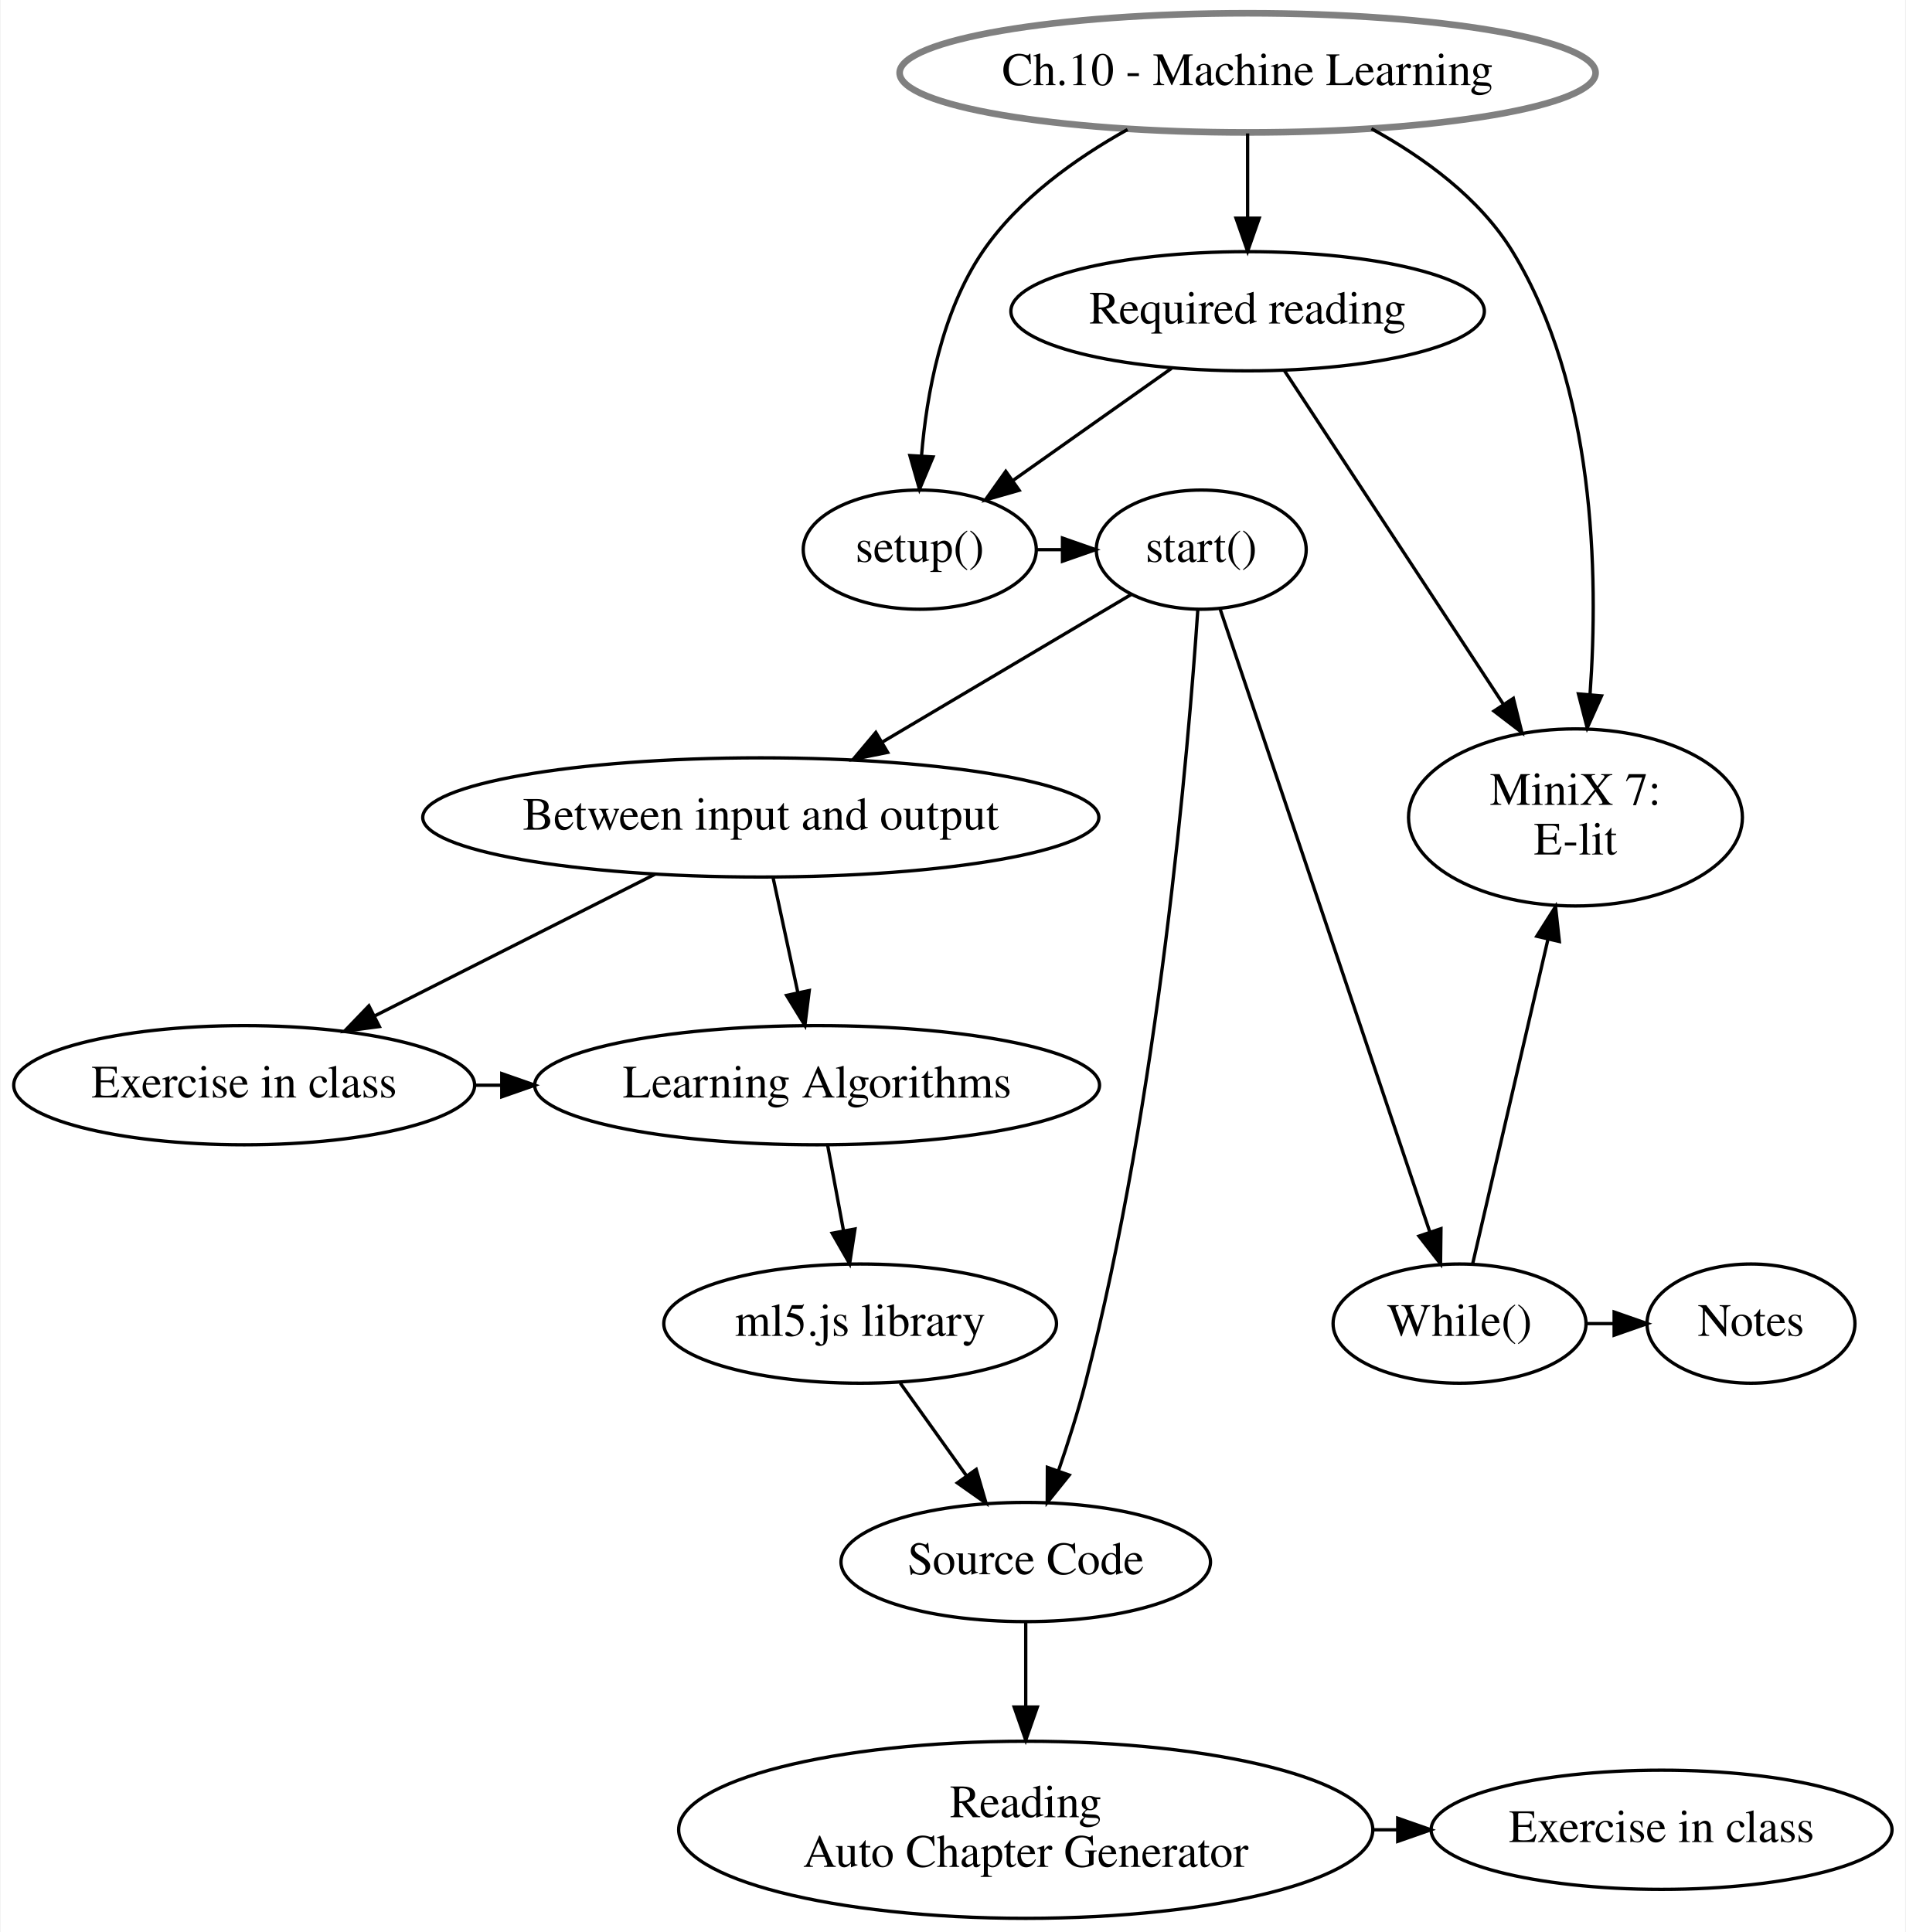
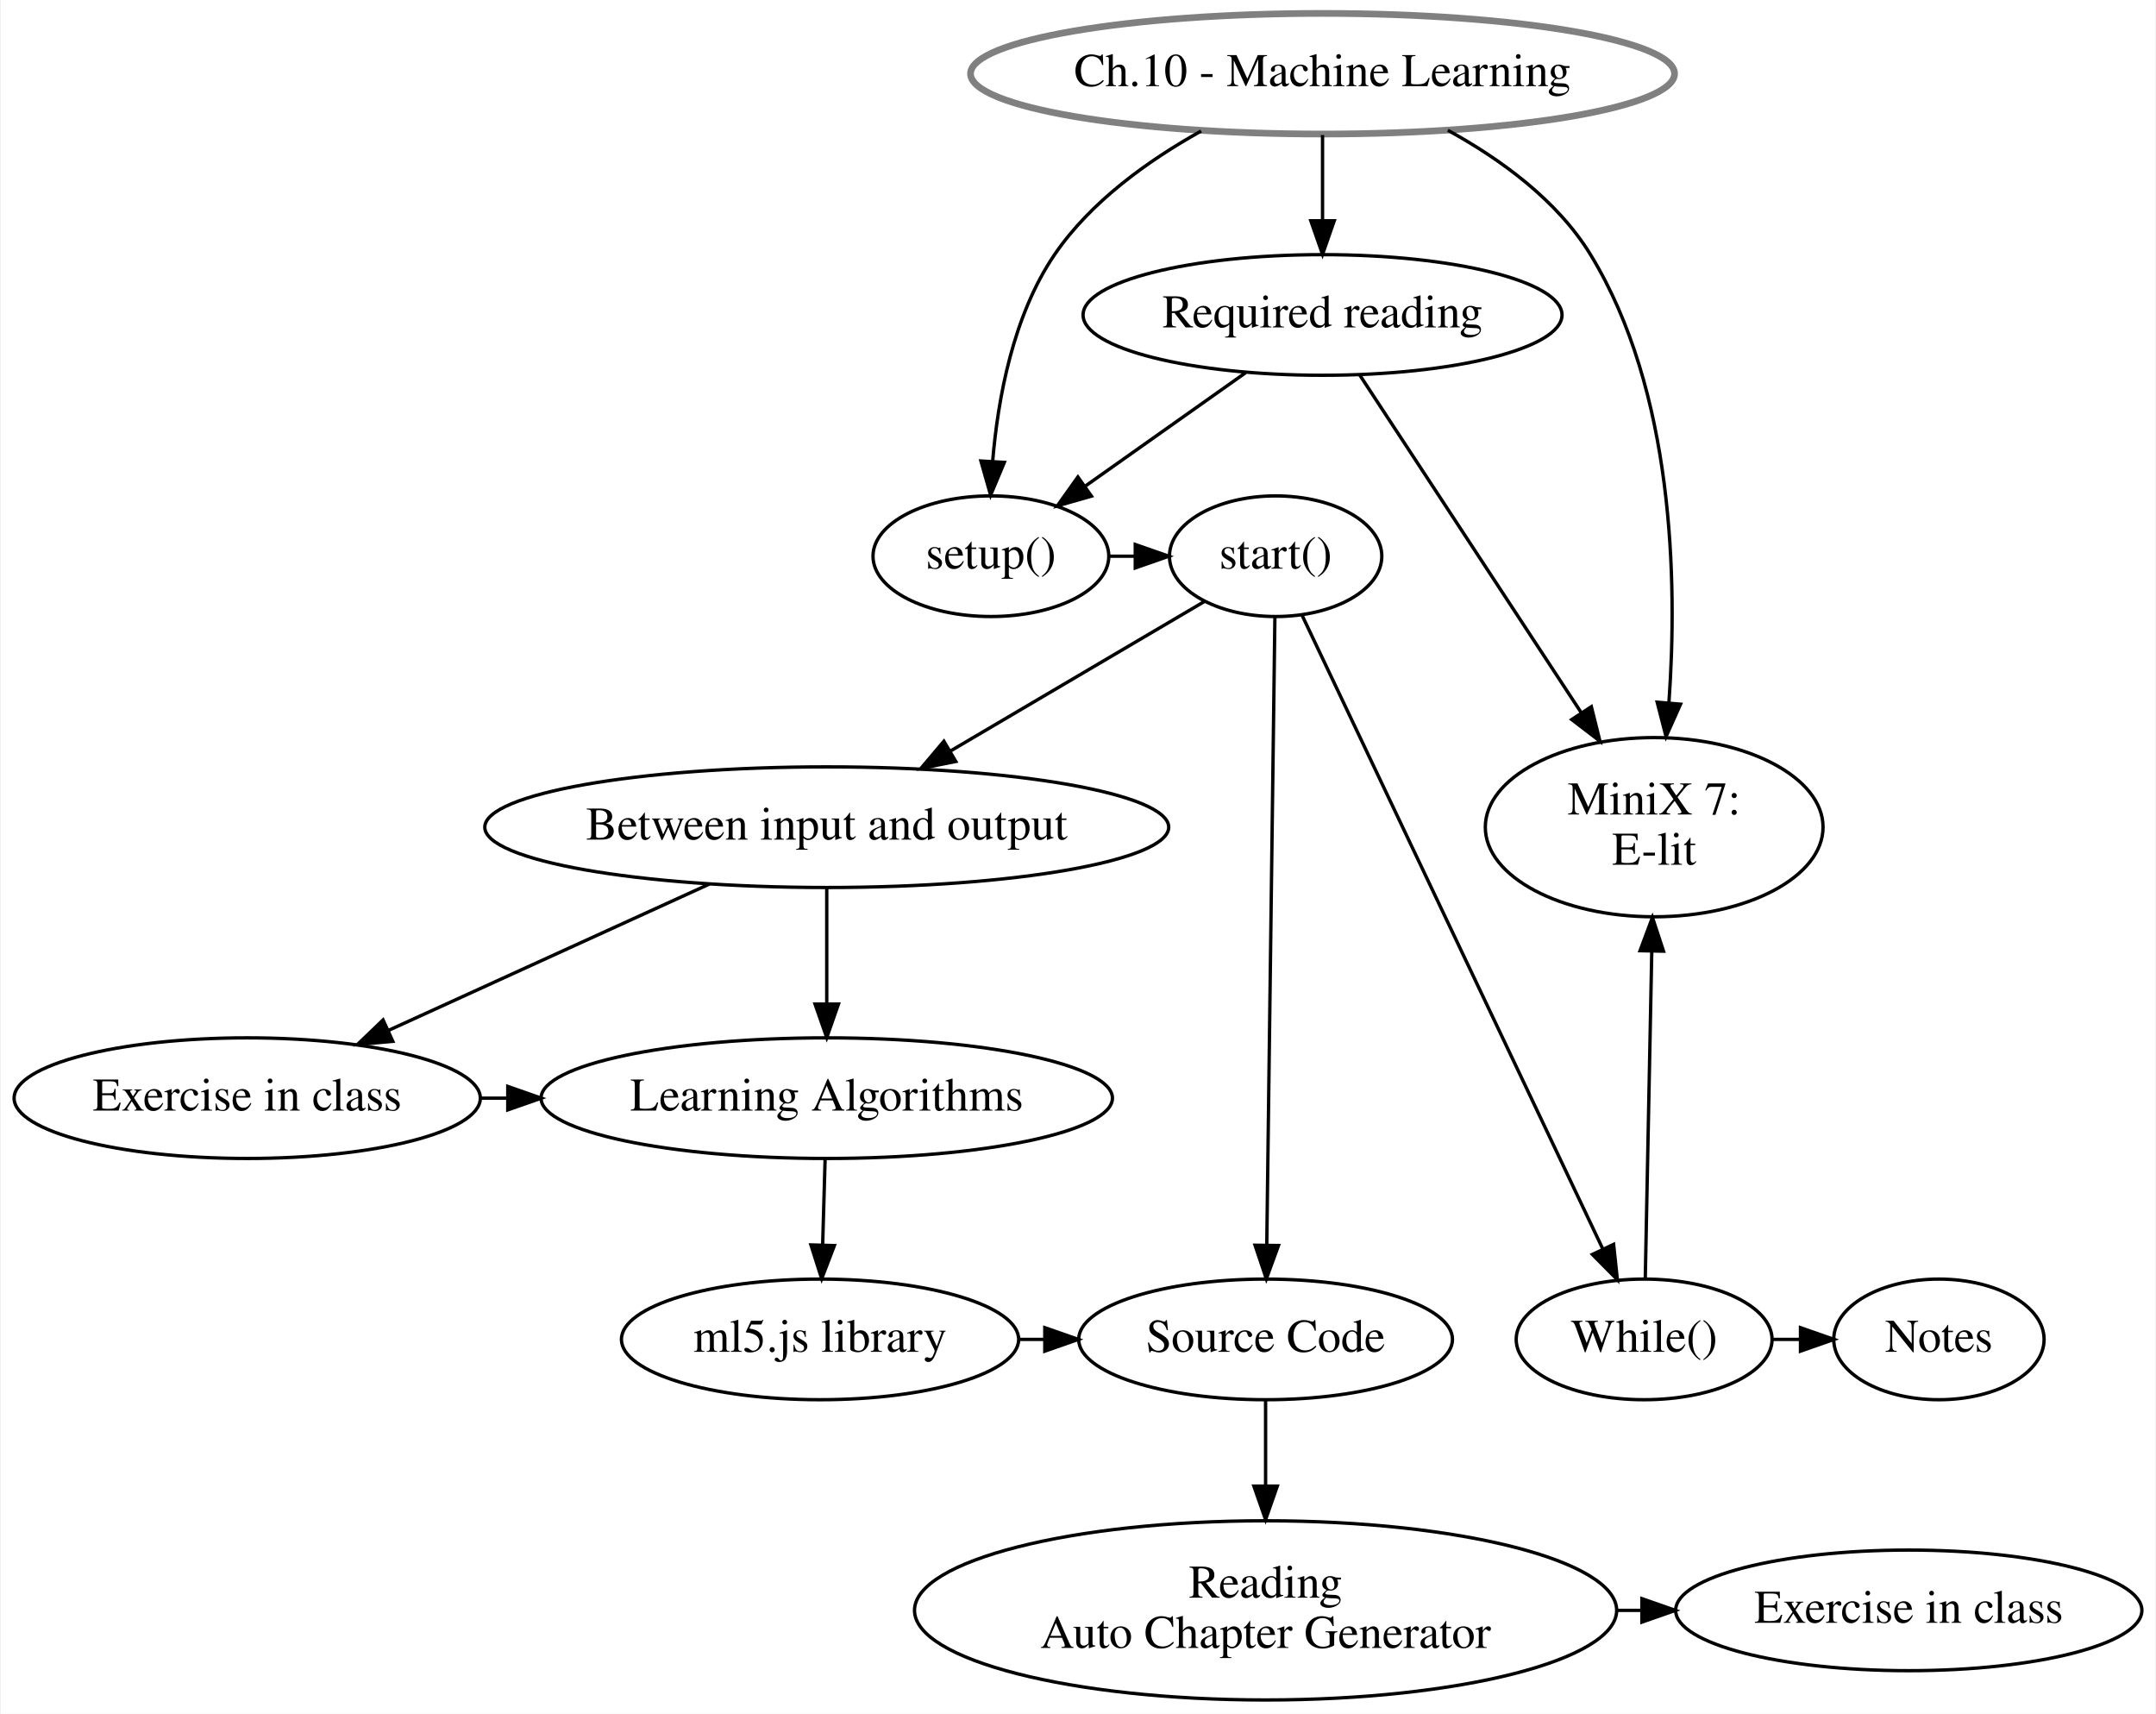
- <svg xmlns="http://www.w3.org/2000/svg" width="575pt" height="583pt" viewBox="0.00 0.00 575.09 583.48">
-   <g id="graph0" class="graph" transform="scale(1 1) rotate(0) translate(4 579.48)">
-     <polygon fill="white" stroke="none" points="-4,4 -4,-579.48 571.088,-579.48 571.088,4 -4,4" />
+ <svg xmlns="http://www.w3.org/2000/svg" width="643pt" height="511pt" viewBox="0.00 0.00 643.09 511.48">
+   <g id="graph0" class="graph" transform="scale(1 1) rotate(0) translate(4 507.48)">
+     <polygon fill="white" stroke="none" points="-4,4 -4,-507.48 639.088,-507.48 639.088,4 -4,4" />
    <g id="node1" class="node">
-       <ellipse fill="none" stroke="grey" stroke-width="2" cx="372.544" cy="-557.48" rx="105.082" ry="18" />
-       <text text-anchor="middle" x="372.544" y="-553.78" font-family="Times,serif" font-size="14.00">Ch.10 - Machine Learning</text>
+       <ellipse fill="none" stroke="grey" stroke-width="2" cx="390.544" cy="-485.48" rx="105.082" ry="18" />
+       <text text-anchor="middle" x="390.544" y="-481.78" font-family="Times,serif" font-size="14.00">Ch.10 - Machine Learning</text>
    </g>
    <g id="node2" class="node">
-       <ellipse fill="none" stroke="black" cx="273.544" cy="-413.48" rx="35.194" ry="18" />
-       <text text-anchor="middle" x="273.544" y="-409.78" font-family="Times,serif" font-size="14.00">setup()</text>
+       <ellipse fill="none" stroke="black" cx="291.544" cy="-341.48" rx="35.194" ry="18" />
+       <text text-anchor="middle" x="291.544" y="-337.78" font-family="Times,serif" font-size="14.00">setup()</text>
    </g>
    <g id="edge1" class="edge">
-       <path fill="none" stroke="black" d="M336.288,-540.368C320.57,-531.618 303.33,-519.315 292.544,-503.48 280.143,-485.276 275.614,-460.504 274.061,-441.717" />
-       <polygon fill="black" stroke="black" points="277.553,-441.482 273.463,-431.709 270.565,-441.9 277.553,-441.482" />
+       <path fill="none" stroke="black" d="M354.288,-468.368C338.57,-459.618 321.33,-447.315 310.544,-431.48 298.143,-413.276 293.614,-388.504 292.061,-369.717" />
+       <polygon fill="black" stroke="black" points="295.553,-369.482 291.463,-359.709 288.565,-369.9 295.553,-369.482" />
    </g>
    <g id="node12" class="node">
-       <ellipse fill="none" stroke="black" cx="471.544" cy="-332.61" rx="50.41" ry="26.741" />
-       <text text-anchor="middle" x="471.544" y="-336.41" font-family="Times,serif" font-size="14.00">MiniX 7: </text>
-       <text text-anchor="middle" x="471.544" y="-321.41" font-family="Times,serif" font-size="14.00">E-lit</text>
+       <ellipse fill="none" stroke="black" cx="489.544" cy="-260.61" rx="50.41" ry="26.741" />
+       <text text-anchor="middle" x="489.544" y="-264.41" font-family="Times,serif" font-size="14.00">MiniX 7: </text>
+       <text text-anchor="middle" x="489.544" y="-249.41" font-family="Times,serif" font-size="14.00">E-lit</text>
    </g>
    <g id="edge6" class="edge">
-       <path fill="none" stroke="black" d="M409.939,-540.609C425.693,-531.969 442.64,-519.687 452.544,-503.48 477.401,-462.803 478.544,-406.287 475.946,-369.828" />
-       <polygon fill="black" stroke="black" points="479.416,-369.321 475.086,-359.651 472.441,-369.911 479.416,-369.321" />
+       <path fill="none" stroke="black" d="M427.939,-468.609C443.693,-459.969 460.64,-447.687 470.544,-431.48 495.401,-390.803 496.544,-334.287 493.946,-297.828" />
+       <polygon fill="black" stroke="black" points="497.416,-297.321 493.086,-287.651 490.441,-297.911 497.416,-297.321" />
    </g>
    <g id="node13" class="node">
-       <ellipse fill="none" stroke="black" cx="372.544" cy="-485.48" rx="71.487" ry="18" />
-       <text text-anchor="middle" x="372.544" y="-481.78" font-family="Times,serif" font-size="14.00">Required reading</text>
+       <ellipse fill="none" stroke="black" cx="390.544" cy="-413.48" rx="71.487" ry="18" />
+       <text text-anchor="middle" x="390.544" y="-409.78" font-family="Times,serif" font-size="14.00">Required reading</text>
    </g>
    <g id="edge5" class="edge">
-       <path fill="none" stroke="black" d="M372.544,-539.177C372.544,-531.463 372.544,-522.193 372.544,-513.593" />
-       <polygon fill="black" stroke="black" points="376.044,-513.585 372.544,-503.585 369.044,-513.585 376.044,-513.585" />
+       <path fill="none" stroke="black" d="M390.544,-467.177C390.544,-459.463 390.544,-450.193 390.544,-441.593" />
+       <polygon fill="black" stroke="black" points="394.044,-441.585 390.544,-431.585 387.044,-441.585 394.044,-441.585" />
    </g>
    <g id="node3" class="node">
-       <ellipse fill="none" stroke="black" cx="358.544" cy="-413.48" rx="31.695" ry="18" />
-       <text text-anchor="middle" x="358.544" y="-409.78" font-family="Times,serif" font-size="14.00">start()</text>
+       <ellipse fill="none" stroke="black" cx="376.544" cy="-341.48" rx="31.695" ry="18" />
+       <text text-anchor="middle" x="376.544" y="-337.78" font-family="Times,serif" font-size="14.00">start()</text>
    </g>
    <g id="edge2" class="edge">
-       <path fill="none" stroke="black" d="M308.739,-413.48C311.349,-413.48 313.96,-413.48 316.57,-413.48" />
-       <polygon fill="black" stroke="black" points="316.638,-416.98 326.638,-413.48 316.638,-409.98 316.638,-416.98" />
+       <path fill="none" stroke="black" d="M326.739,-341.48C329.349,-341.48 331.96,-341.48 334.57,-341.48" />
+       <polygon fill="black" stroke="black" points="334.638,-344.98 344.638,-341.48 334.638,-337.98 334.638,-344.98" />
    </g>
    <g id="node4" class="node">
-       <ellipse fill="none" stroke="black" cx="225.544" cy="-332.61" rx="102.082" ry="18" />
-       <text text-anchor="middle" x="225.544" y="-328.91" font-family="Times,serif" font-size="14.00">Between input and output</text>
+       <ellipse fill="none" stroke="black" cx="242.544" cy="-260.61" rx="102.082" ry="18" />
+       <text text-anchor="middle" x="242.544" y="-256.91" font-family="Times,serif" font-size="14.00">Between input and output</text>
    </g>
    <g id="edge3" class="edge">
-       <path fill="none" stroke="black" d="M337.47,-399.983C317.335,-388.043 286.559,-369.793 262.371,-355.449" />
-       <polygon fill="black" stroke="black" points="263.846,-352.254 253.459,-350.164 260.275,-358.275 263.846,-352.254" />
+       <path fill="none" stroke="black" d="M355.311,-327.983C334.936,-315.991 303.744,-297.632 279.326,-283.26" />
+       <polygon fill="black" stroke="black" points="281.062,-280.22 270.669,-278.164 277.512,-286.253 281.062,-280.22" />
    </g>
    <g id="node8" class="node">
-       <ellipse fill="none" stroke="black" cx="305.544" cy="-107.74" rx="55.79" ry="18" />
-       <text text-anchor="middle" x="305.544" y="-104.04" font-family="Times,serif" font-size="14.00">Source Code</text>
+       <ellipse fill="none" stroke="black" cx="373.544" cy="-107.74" rx="55.79" ry="18" />
+       <text text-anchor="middle" x="373.544" y="-104.04" font-family="Times,serif" font-size="14.00">Source Code</text>
    </g>
    <g id="edge13" class="edge">
-       <path fill="none" stroke="black" d="M357.496,-395.191C354.712,-354.12 345.769,-247.699 323.544,-161.74 321.296,-153.045 318.325,-143.72 315.446,-135.354" />
-       <polygon fill="black" stroke="black" points="318.675,-133.987 312.035,-125.731 312.077,-136.325 318.675,-133.987" />
+       <path fill="none" stroke="black" d="M376.323,-323.44C375.807,-283.597 374.519,-184.082 373.894,-135.827" />
+       <polygon fill="black" stroke="black" points="377.394,-135.759 373.765,-125.805 370.395,-135.85 377.394,-135.759" />
    </g>
    <g id="node11" class="node">
-       <ellipse fill="none" stroke="black" cx="436.544" cy="-179.74" rx="38.194" ry="18" />
-       <text text-anchor="middle" x="436.544" y="-176.04" font-family="Times,serif" font-size="14.00">While()</text>
+       <ellipse fill="none" stroke="black" cx="486.544" cy="-107.74" rx="38.194" ry="18" />
+       <text text-anchor="middle" x="486.544" y="-104.04" font-family="Times,serif" font-size="14.00">While()</text>
    </g>
    <g id="edge16" class="edge">
-       <path fill="none" stroke="black" d="M364.279,-395.44C377.718,-355.514 411.326,-255.664 427.529,-207.523" />
-       <polygon fill="black" stroke="black" points="430.927,-208.4 430.8,-197.805 424.293,-206.167 430.927,-208.4" />
+       <path fill="none" stroke="black" d="M384.455,-323.814C403.396,-283.909 451.466,-182.641 474.23,-134.682" />
+       <polygon fill="black" stroke="black" points="477.43,-136.101 478.557,-125.567 471.107,-133.1 477.43,-136.101" />
    </g>
    <g id="node5" class="node">
-       <ellipse fill="none" stroke="black" cx="69.544" cy="-251.74" rx="69.588" ry="18" />
-       <text text-anchor="middle" x="69.544" y="-248.04" font-family="Times,serif" font-size="14.00">Exercise in class</text>
+       <ellipse fill="none" stroke="black" cx="69.544" cy="-179.74" rx="69.588" ry="18" />
+       <text text-anchor="middle" x="69.544" y="-176.04" font-family="Times,serif" font-size="14.00">Exercise in class</text>
    </g>
    <g id="edge4" class="edge">
-       <path fill="none" stroke="black" d="M193.598,-315.459C169.146,-303.097 135.286,-285.978 109.118,-272.748" />
-       <polygon fill="black" stroke="black" points="110.36,-269.454 99.856,-268.065 107.201,-275.701 110.36,-269.454" />
+       <path fill="none" stroke="black" d="M207.535,-243.65C179.827,-231.018 141.038,-213.334 111.639,-199.931" />
+       <polygon fill="black" stroke="black" points="113.001,-196.705 102.45,-195.742 110.097,-203.075 113.001,-196.705" />
    </g>
    <g id="node6" class="node">
-       <ellipse fill="none" stroke="black" cx="242.544" cy="-251.74" rx="85.285" ry="18" />
-       <text text-anchor="middle" x="242.544" y="-248.04" font-family="Times,serif" font-size="14.00">Learning Algorithms</text>
+       <ellipse fill="none" stroke="black" cx="242.544" cy="-179.74" rx="85.285" ry="18" />
+       <text text-anchor="middle" x="242.544" y="-176.04" font-family="Times,serif" font-size="14.00">Learning Algorithms</text>
    </g>
    <g id="edge10" class="edge">
-       <path fill="none" stroke="black" d="M229.233,-314.497C231.416,-304.368 234.23,-291.31 236.709,-279.812" />
-       <polygon fill="black" stroke="black" points="240.177,-280.333 238.862,-269.82 233.334,-278.858 240.177,-280.333" />
+       <path fill="none" stroke="black" d="M242.544,-242.497C242.544,-232.471 242.544,-219.576 242.544,-208.165" />
+       <polygon fill="black" stroke="black" points="246.044,-207.82 242.544,-197.82 239.044,-207.82 246.044,-207.82" />
    </g>
    <g id="edge9" class="edge">
-       <path fill="none" stroke="black" d="M139.149,-251.74C141.8,-251.74 144.45,-251.74 147.101,-251.74" />
-       <polygon fill="black" stroke="black" points="147.324,-255.24 157.324,-251.74 147.324,-248.24 147.324,-255.24" />
+       <path fill="none" stroke="black" d="M139.149,-179.74C141.8,-179.74 144.45,-179.74 147.101,-179.74" />
+       <polygon fill="black" stroke="black" points="147.324,-183.24 157.324,-179.74 147.324,-176.24 147.324,-183.24" />
    </g>
    <g id="node7" class="node">
-       <ellipse fill="none" stroke="black" cx="255.544" cy="-179.74" rx="59.29" ry="18" />
-       <text text-anchor="middle" x="255.544" y="-176.04" font-family="Times,serif" font-size="14.00">ml5.js library</text>
+       <ellipse fill="none" stroke="black" cx="240.544" cy="-107.74" rx="59.29" ry="18" />
+       <text text-anchor="middle" x="240.544" y="-104.04" font-family="Times,serif" font-size="14.00">ml5.js library</text>
    </g>
    <g id="edge11" class="edge">
-       <path fill="none" stroke="black" d="M245.757,-233.437C247.19,-225.723 248.912,-216.453 250.509,-207.853" />
-       <polygon fill="black" stroke="black" points="253.982,-208.315 252.367,-197.844 247.1,-207.037 253.982,-208.315" />
+       <path fill="none" stroke="black" d="M242.049,-161.437C241.829,-153.723 241.564,-144.453 241.318,-135.853" />
+       <polygon fill="black" stroke="black" points="244.817,-135.74 241.033,-125.844 237.82,-135.94 244.817,-135.74" />
    </g>
    <g id="edge12" class="edge">
-       <path fill="none" stroke="black" d="M267.647,-161.795C273.666,-153.369 281.058,-143.02 287.711,-133.706" />
-       <polygon fill="black" stroke="black" points="290.587,-135.701 293.552,-125.529 284.891,-131.632 290.587,-135.701" />
+       <path fill="none" stroke="black" d="M299.77,-107.74C302.376,-107.74 304.982,-107.74 307.587,-107.74" />
+       <polygon fill="black" stroke="black" points="307.637,-111.24 317.637,-107.74 307.637,-104.24 307.637,-111.24" />
    </g>
    <g id="node9" class="node">
-       <ellipse fill="none" stroke="black" cx="305.544" cy="-26.87" rx="104.804" ry="26.741" />
-       <text text-anchor="middle" x="305.544" y="-30.67" font-family="Times,serif" font-size="14.00">Reading </text>
-       <text text-anchor="middle" x="305.544" y="-15.67" font-family="Times,serif" font-size="14.00">Auto Chapter Generator</text>
+       <ellipse fill="none" stroke="black" cx="373.544" cy="-26.87" rx="104.804" ry="26.741" />
+       <text text-anchor="middle" x="373.544" y="-30.67" font-family="Times,serif" font-size="14.00">Reading </text>
+       <text text-anchor="middle" x="373.544" y="-15.67" font-family="Times,serif" font-size="14.00">Auto Chapter Generator</text>
    </g>
    <g id="edge14" class="edge">
-       <path fill="none" stroke="black" d="M305.544,-89.626C305.544,-82.137 305.544,-73.046 305.544,-64.168" />
-       <polygon fill="black" stroke="black" points="309.044,-63.953 305.544,-53.953 302.044,-63.953 309.044,-63.953" />
+       <path fill="none" stroke="black" d="M373.544,-89.626C373.544,-82.137 373.544,-73.046 373.544,-64.168" />
+       <polygon fill="black" stroke="black" points="377.044,-63.953 373.544,-53.953 370.044,-63.953 377.044,-63.953" />
    </g>
    <g id="node10" class="node">
-       <ellipse fill="none" stroke="black" cx="497.544" cy="-26.87" rx="69.588" ry="18" />
-       <text text-anchor="middle" x="497.544" y="-23.17" font-family="Times,serif" font-size="14.00">Exercise in class</text>
+       <ellipse fill="none" stroke="black" cx="565.544" cy="-26.87" rx="69.588" ry="18" />
+       <text text-anchor="middle" x="565.544" y="-23.17" font-family="Times,serif" font-size="14.00">Exercise in class</text>
    </g>
    <g id="edge15" class="edge">
-       <path fill="none" stroke="black" d="M410.544,-26.87C412.981,-26.87 415.418,-26.87 417.856,-26.87" />
-       <polygon fill="black" stroke="black" points="417.876,-30.37 427.876,-26.87 417.876,-23.37 417.876,-30.37" />
+       <path fill="none" stroke="black" d="M478.544,-26.87C480.981,-26.87 483.418,-26.87 485.856,-26.87" />
+       <polygon fill="black" stroke="black" points="485.876,-30.37 495.876,-26.87 485.876,-23.37 485.876,-30.37" />
    </g>
    <g id="edge18" class="edge">
-       <path fill="none" stroke="black" d="M440.525,-197.901C446.016,-221.571 456.048,-264.813 463.216,-295.714" />
-       <polygon fill="black" stroke="black" points="459.858,-296.724 465.527,-305.675 466.677,-295.142 459.858,-296.724" />
+       <path fill="none" stroke="black" d="M486.885,-125.901C487.354,-149.468 488.208,-192.437 488.822,-223.31" />
+       <polygon fill="black" stroke="black" points="485.33,-223.746 489.028,-233.675 492.329,-223.607 485.33,-223.746" />
    </g>
    <g id="node14" class="node">
-       <ellipse fill="none" stroke="black" cx="524.544" cy="-179.74" rx="31.396" ry="18" />
-       <text text-anchor="middle" x="524.544" y="-176.04" font-family="Times,serif" font-size="14.00">Notes</text>
+       <ellipse fill="none" stroke="black" cx="574.544" cy="-107.74" rx="31.396" ry="18" />
+       <text text-anchor="middle" x="574.544" y="-104.04" font-family="Times,serif" font-size="14.00">Notes</text>
    </g>
    <g id="edge17" class="edge">
-       <path fill="none" stroke="black" d="M475.044,-179.74C477.694,-179.74 480.345,-179.74 482.996,-179.74" />
-       <polygon fill="black" stroke="black" points="483.22,-183.24 493.22,-179.74 483.22,-176.24 483.22,-183.24" />
+       <path fill="none" stroke="black" d="M525.044,-107.74C527.694,-107.74 530.345,-107.74 532.996,-107.74" />
+       <polygon fill="black" stroke="black" points="533.22,-111.24 543.22,-107.74 533.22,-104.24 533.22,-111.24" />
    </g>
    <g id="edge8" class="edge">
-       <path fill="none" stroke="black" d="M349.582,-468.245C335.353,-458.184 316.97,-445.186 301.844,-434.49" />
-       <polygon fill="black" stroke="black" points="303.556,-431.414 293.37,-428.499 299.514,-437.13 303.556,-431.414" />
+       <path fill="none" stroke="black" d="M367.582,-396.245C353.353,-386.184 334.97,-373.186 319.844,-362.49" />
+       <polygon fill="black" stroke="black" points="321.556,-359.414 311.37,-356.499 317.514,-365.13 321.556,-359.414" />
    </g>
    <g id="edge7" class="edge">
-       <path fill="none" stroke="black" d="M383.708,-467.467C399.701,-443.094 429.451,-397.757 449.86,-366.655" />
-       <polygon fill="black" stroke="black" points="452.789,-368.571 455.349,-358.29 446.937,-364.73 452.789,-368.571" />
+       <path fill="none" stroke="black" d="M401.708,-395.467C417.701,-371.094 447.451,-325.757 467.86,-294.655" />
+       <polygon fill="black" stroke="black" points="470.789,-296.571 473.349,-286.29 464.937,-292.73 470.789,-296.571" />
    </g>
  </g>
</svg>
